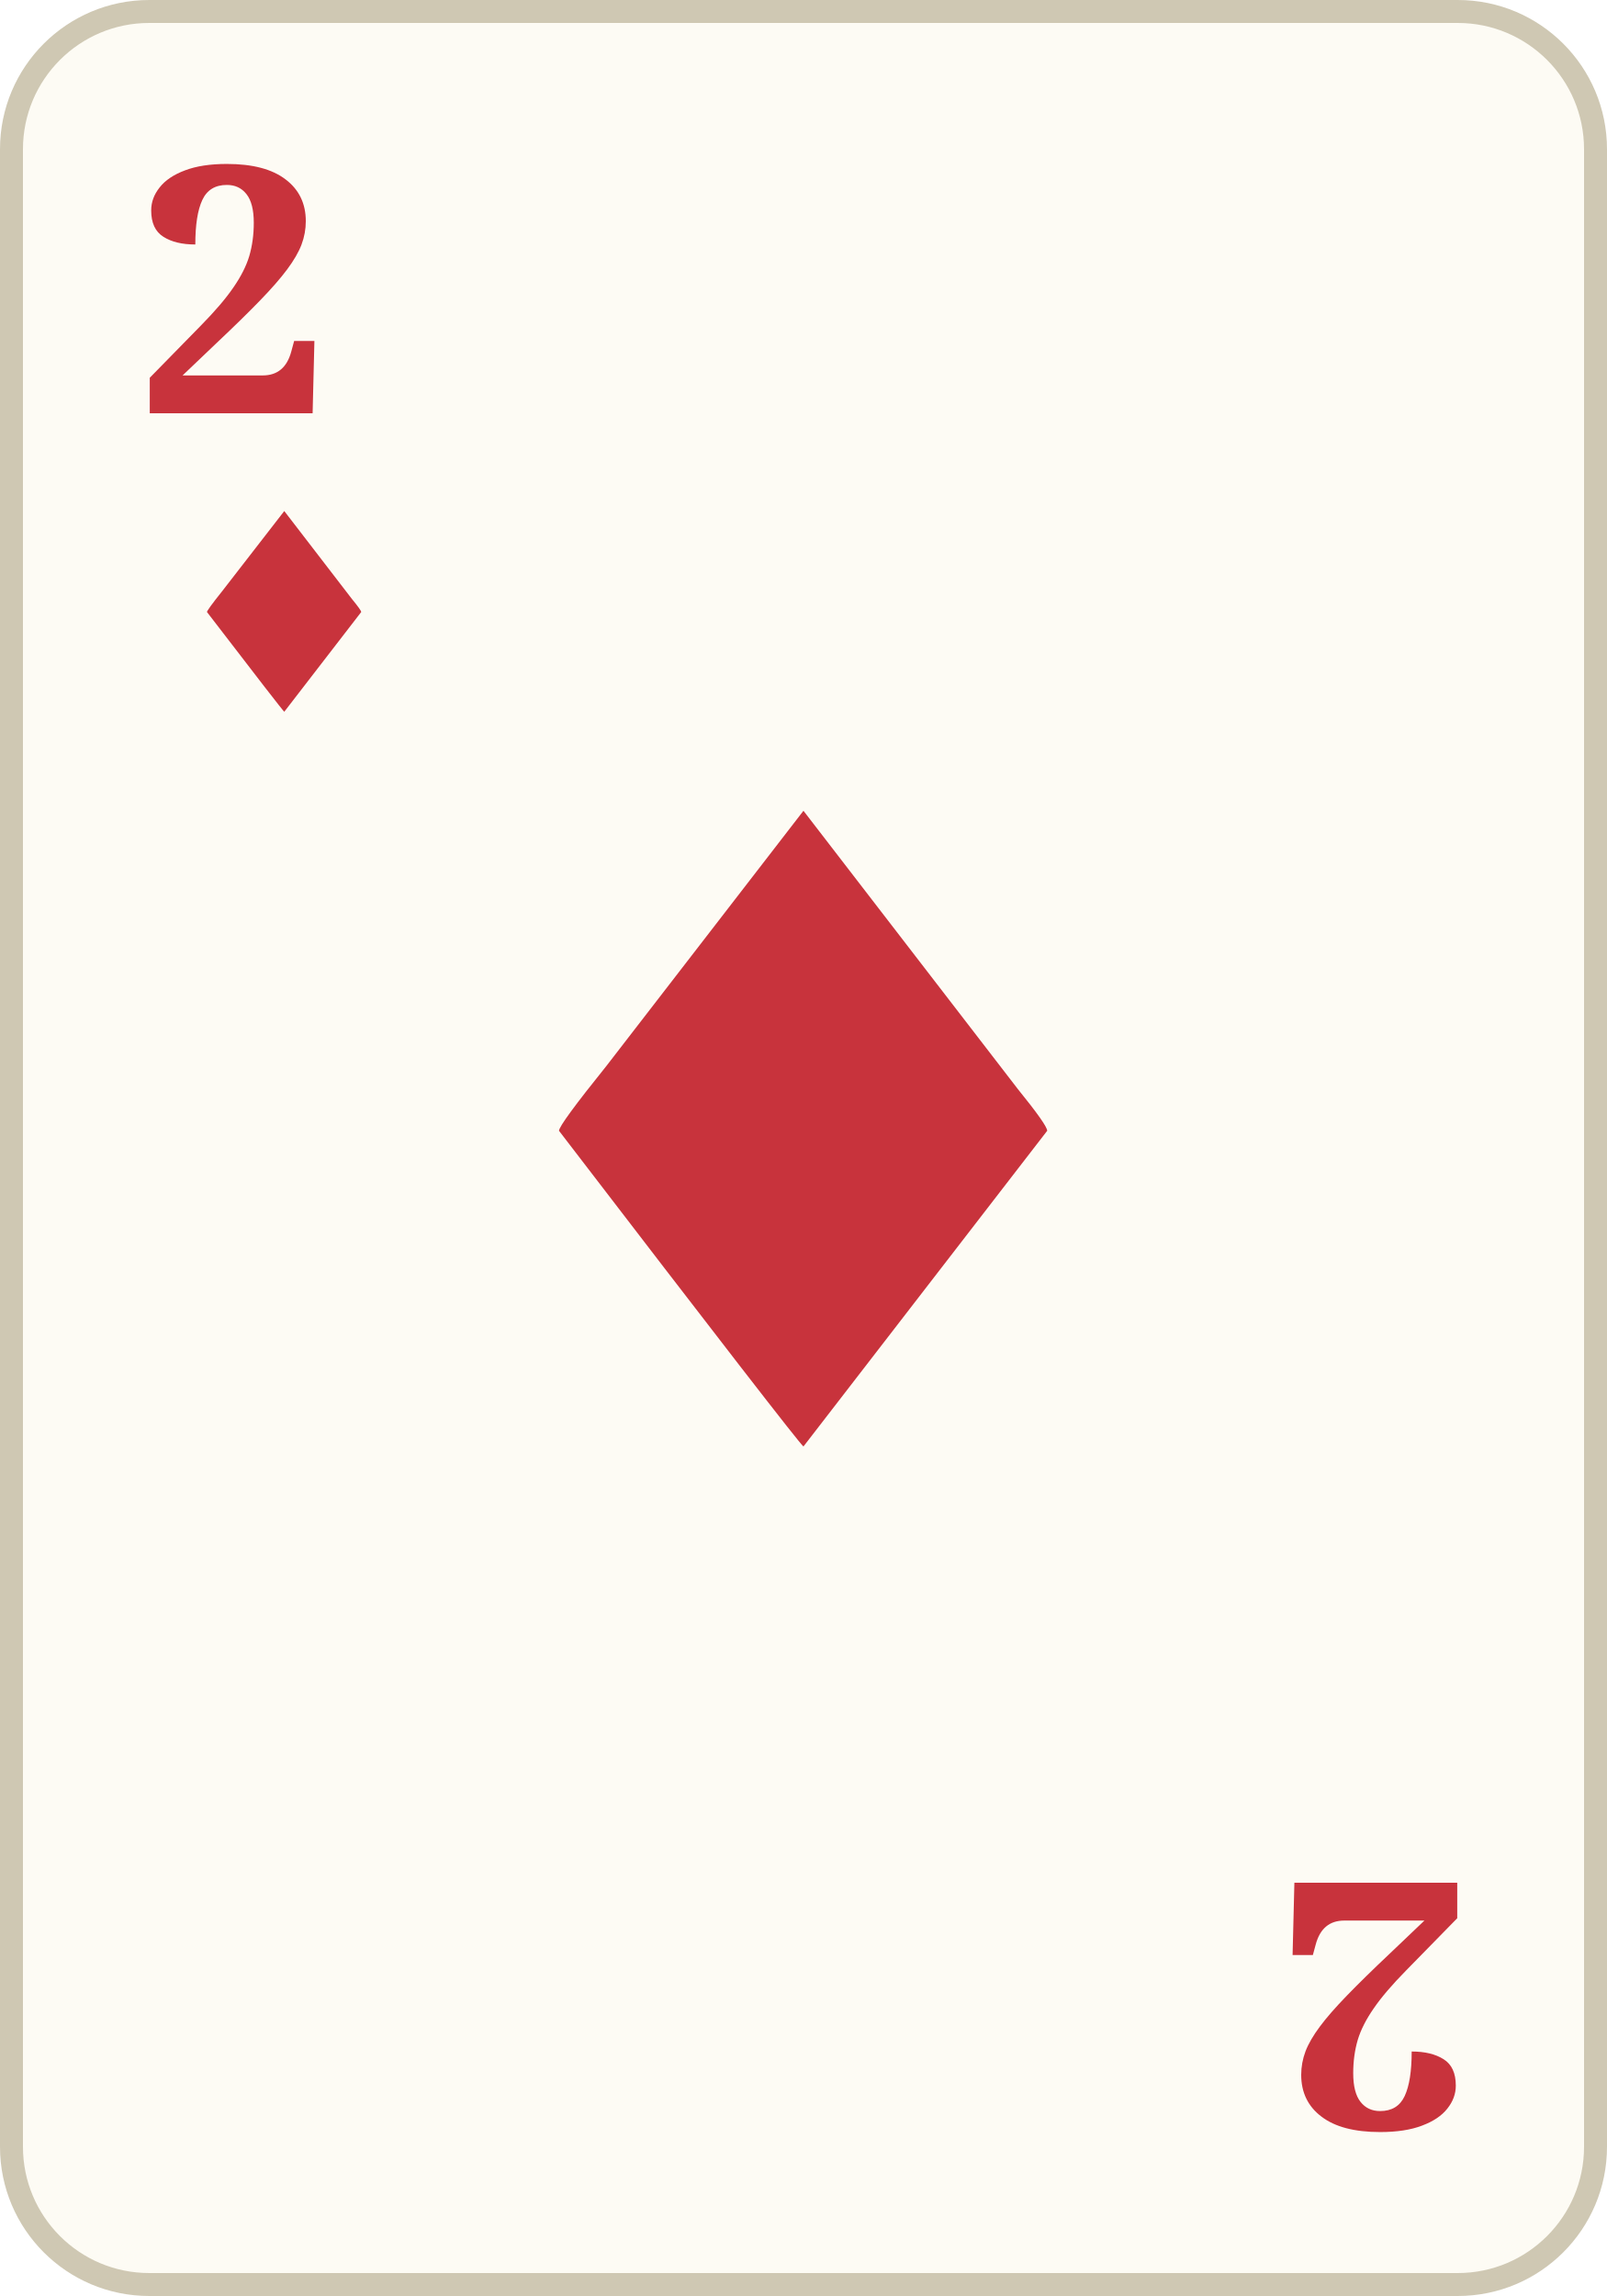
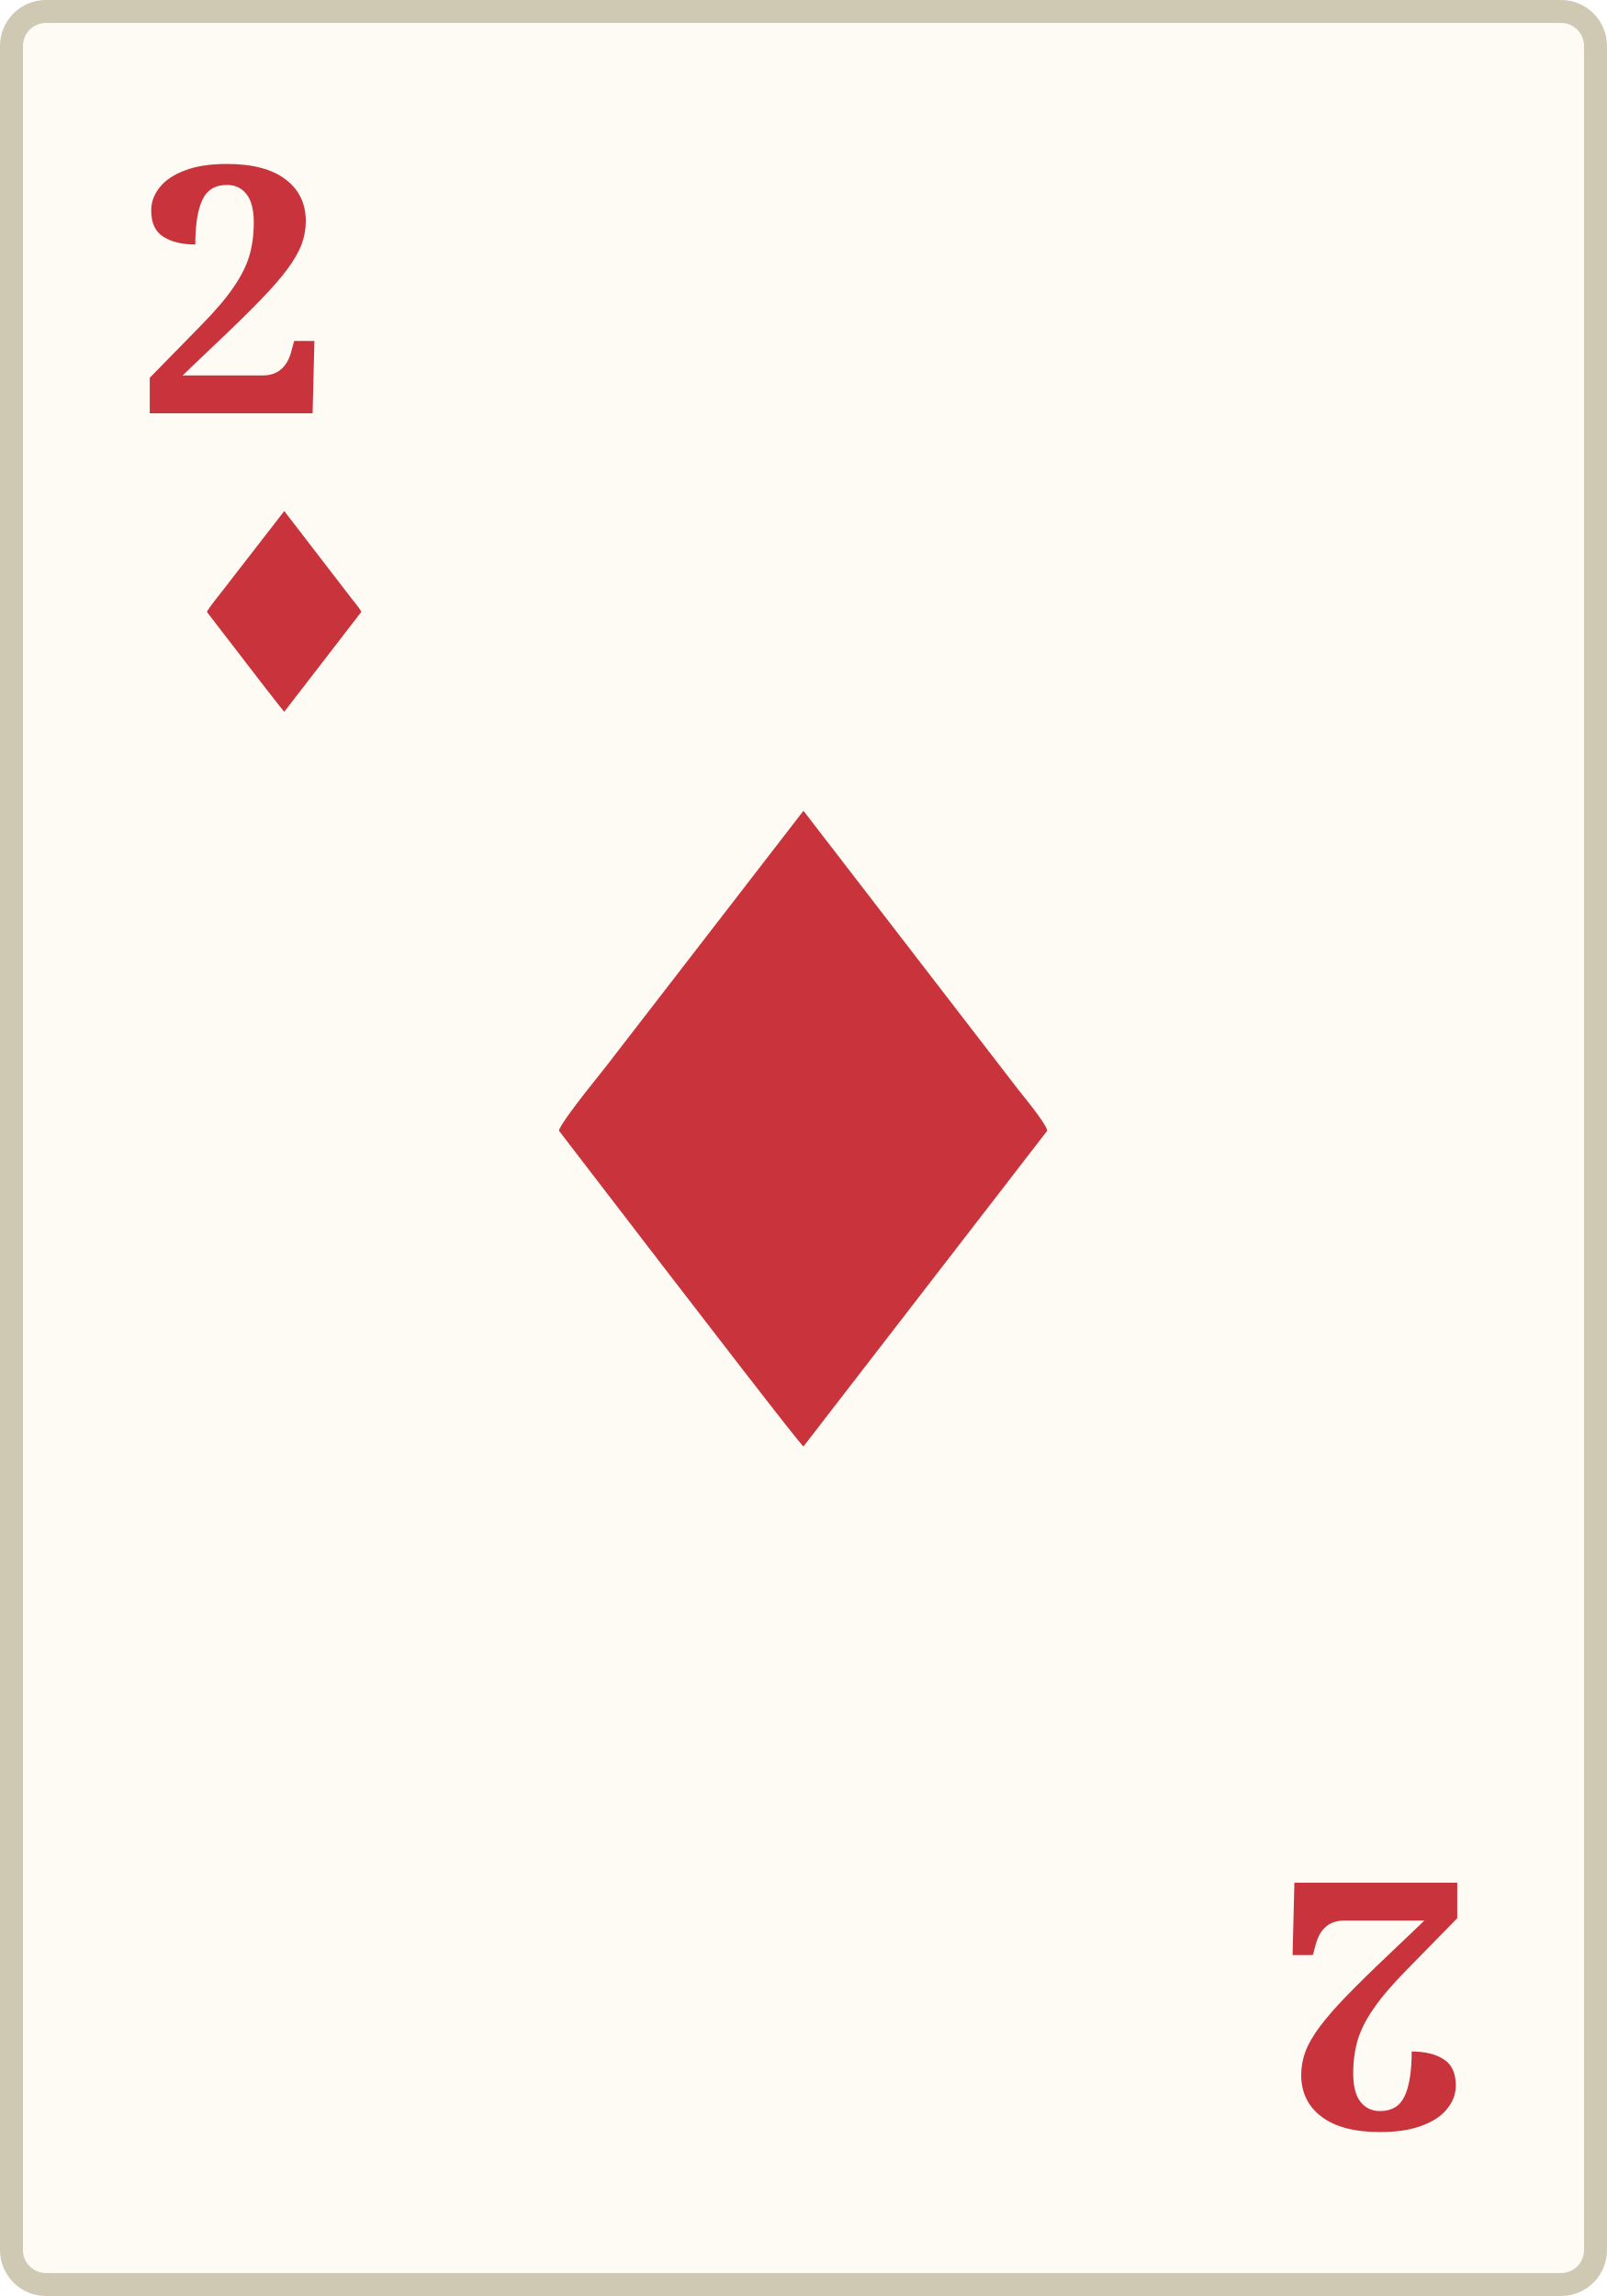
<svg xmlns="http://www.w3.org/2000/svg" width="140" height="200" viewBox="0 0 140 200">
-   <rect x="1" y="1" width="138" height="198" rx="12" fill="#fdfbf4" stroke="#cfc8b3" stroke-width="2" />
+   <rect x="1" y="1" width="138" height="198" rx="3" fill="#fdfbf4" stroke="#cfc8b3" stroke-width="2" />
  <text x="12" y="36" font-family="Georgia, serif" font-size="30" font-weight="700" fill="#c8333c">2</text>
  <text x="14" y="62" font-family="Georgia, serif" font-size="24" fill="#c8333c">♦</text>
  <text x="70" y="126" font-family="Georgia, serif" font-size="76" text-anchor="middle" fill="#c8333c">♦</text>
  <g transform="rotate(180 70 100)">
    <text x="12" y="36" font-family="Georgia, serif" font-size="30" font-weight="700" fill="#c8333c">2</text>
  </g>
</svg>
